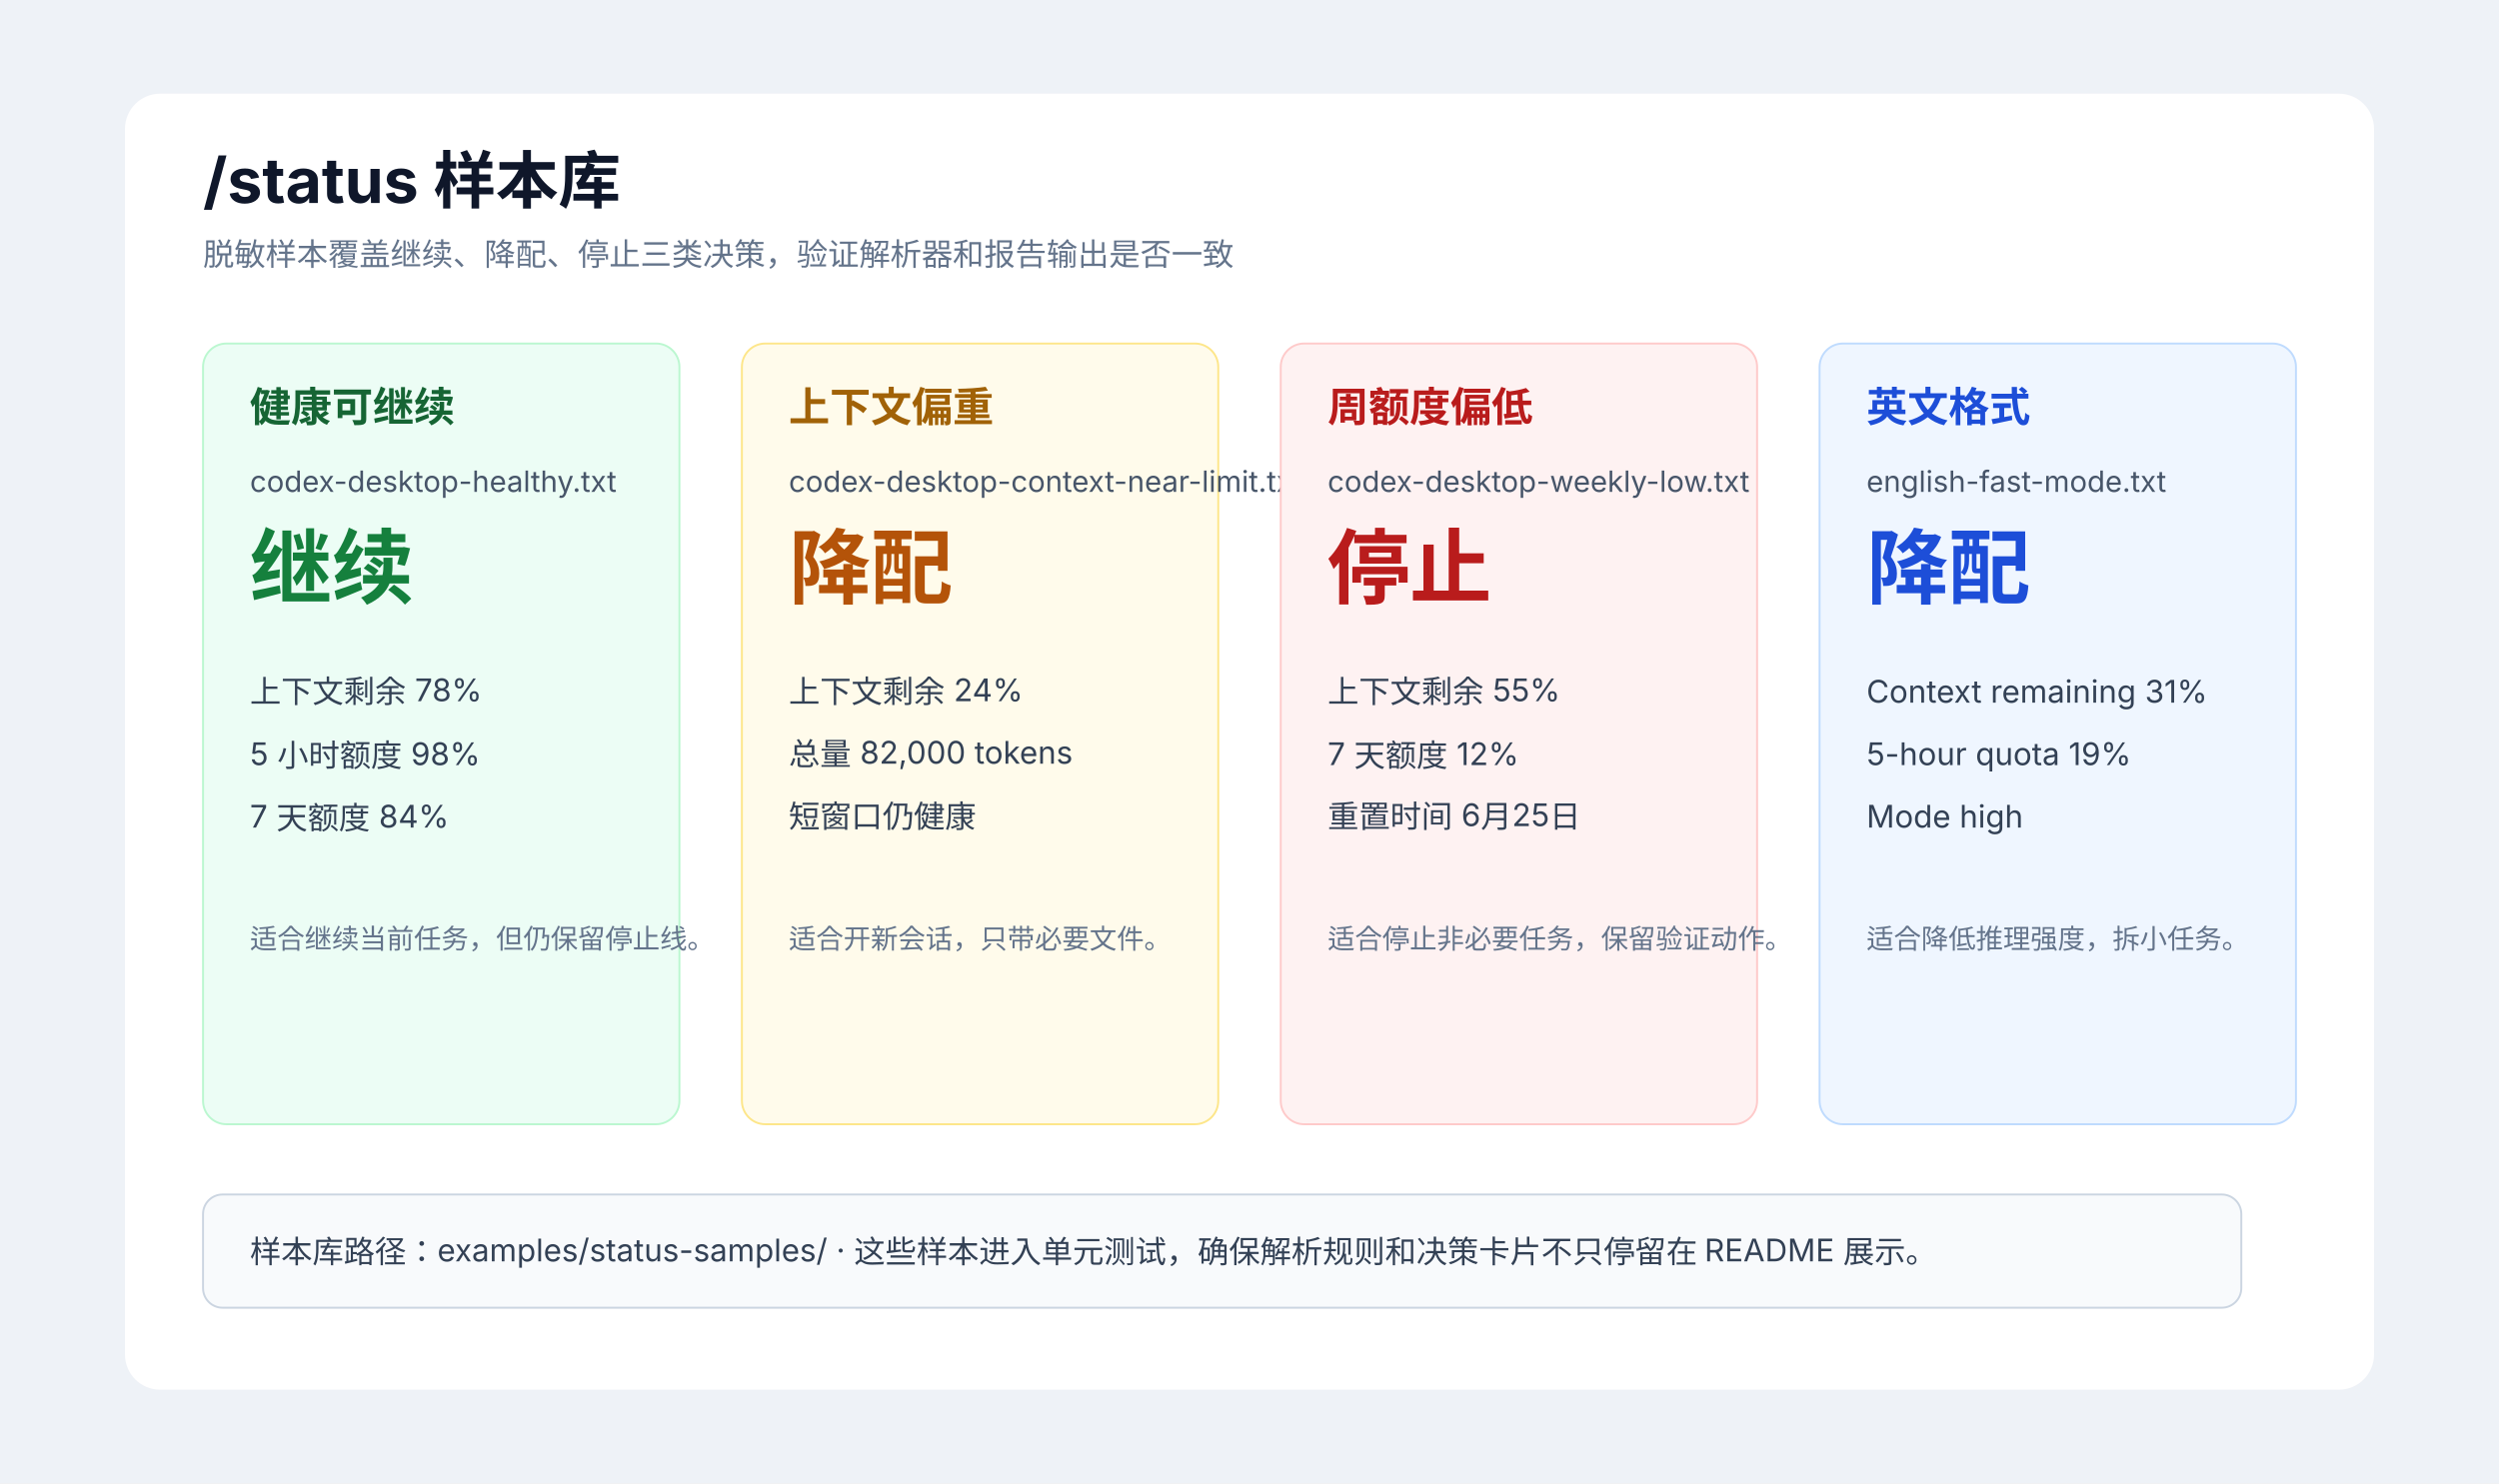
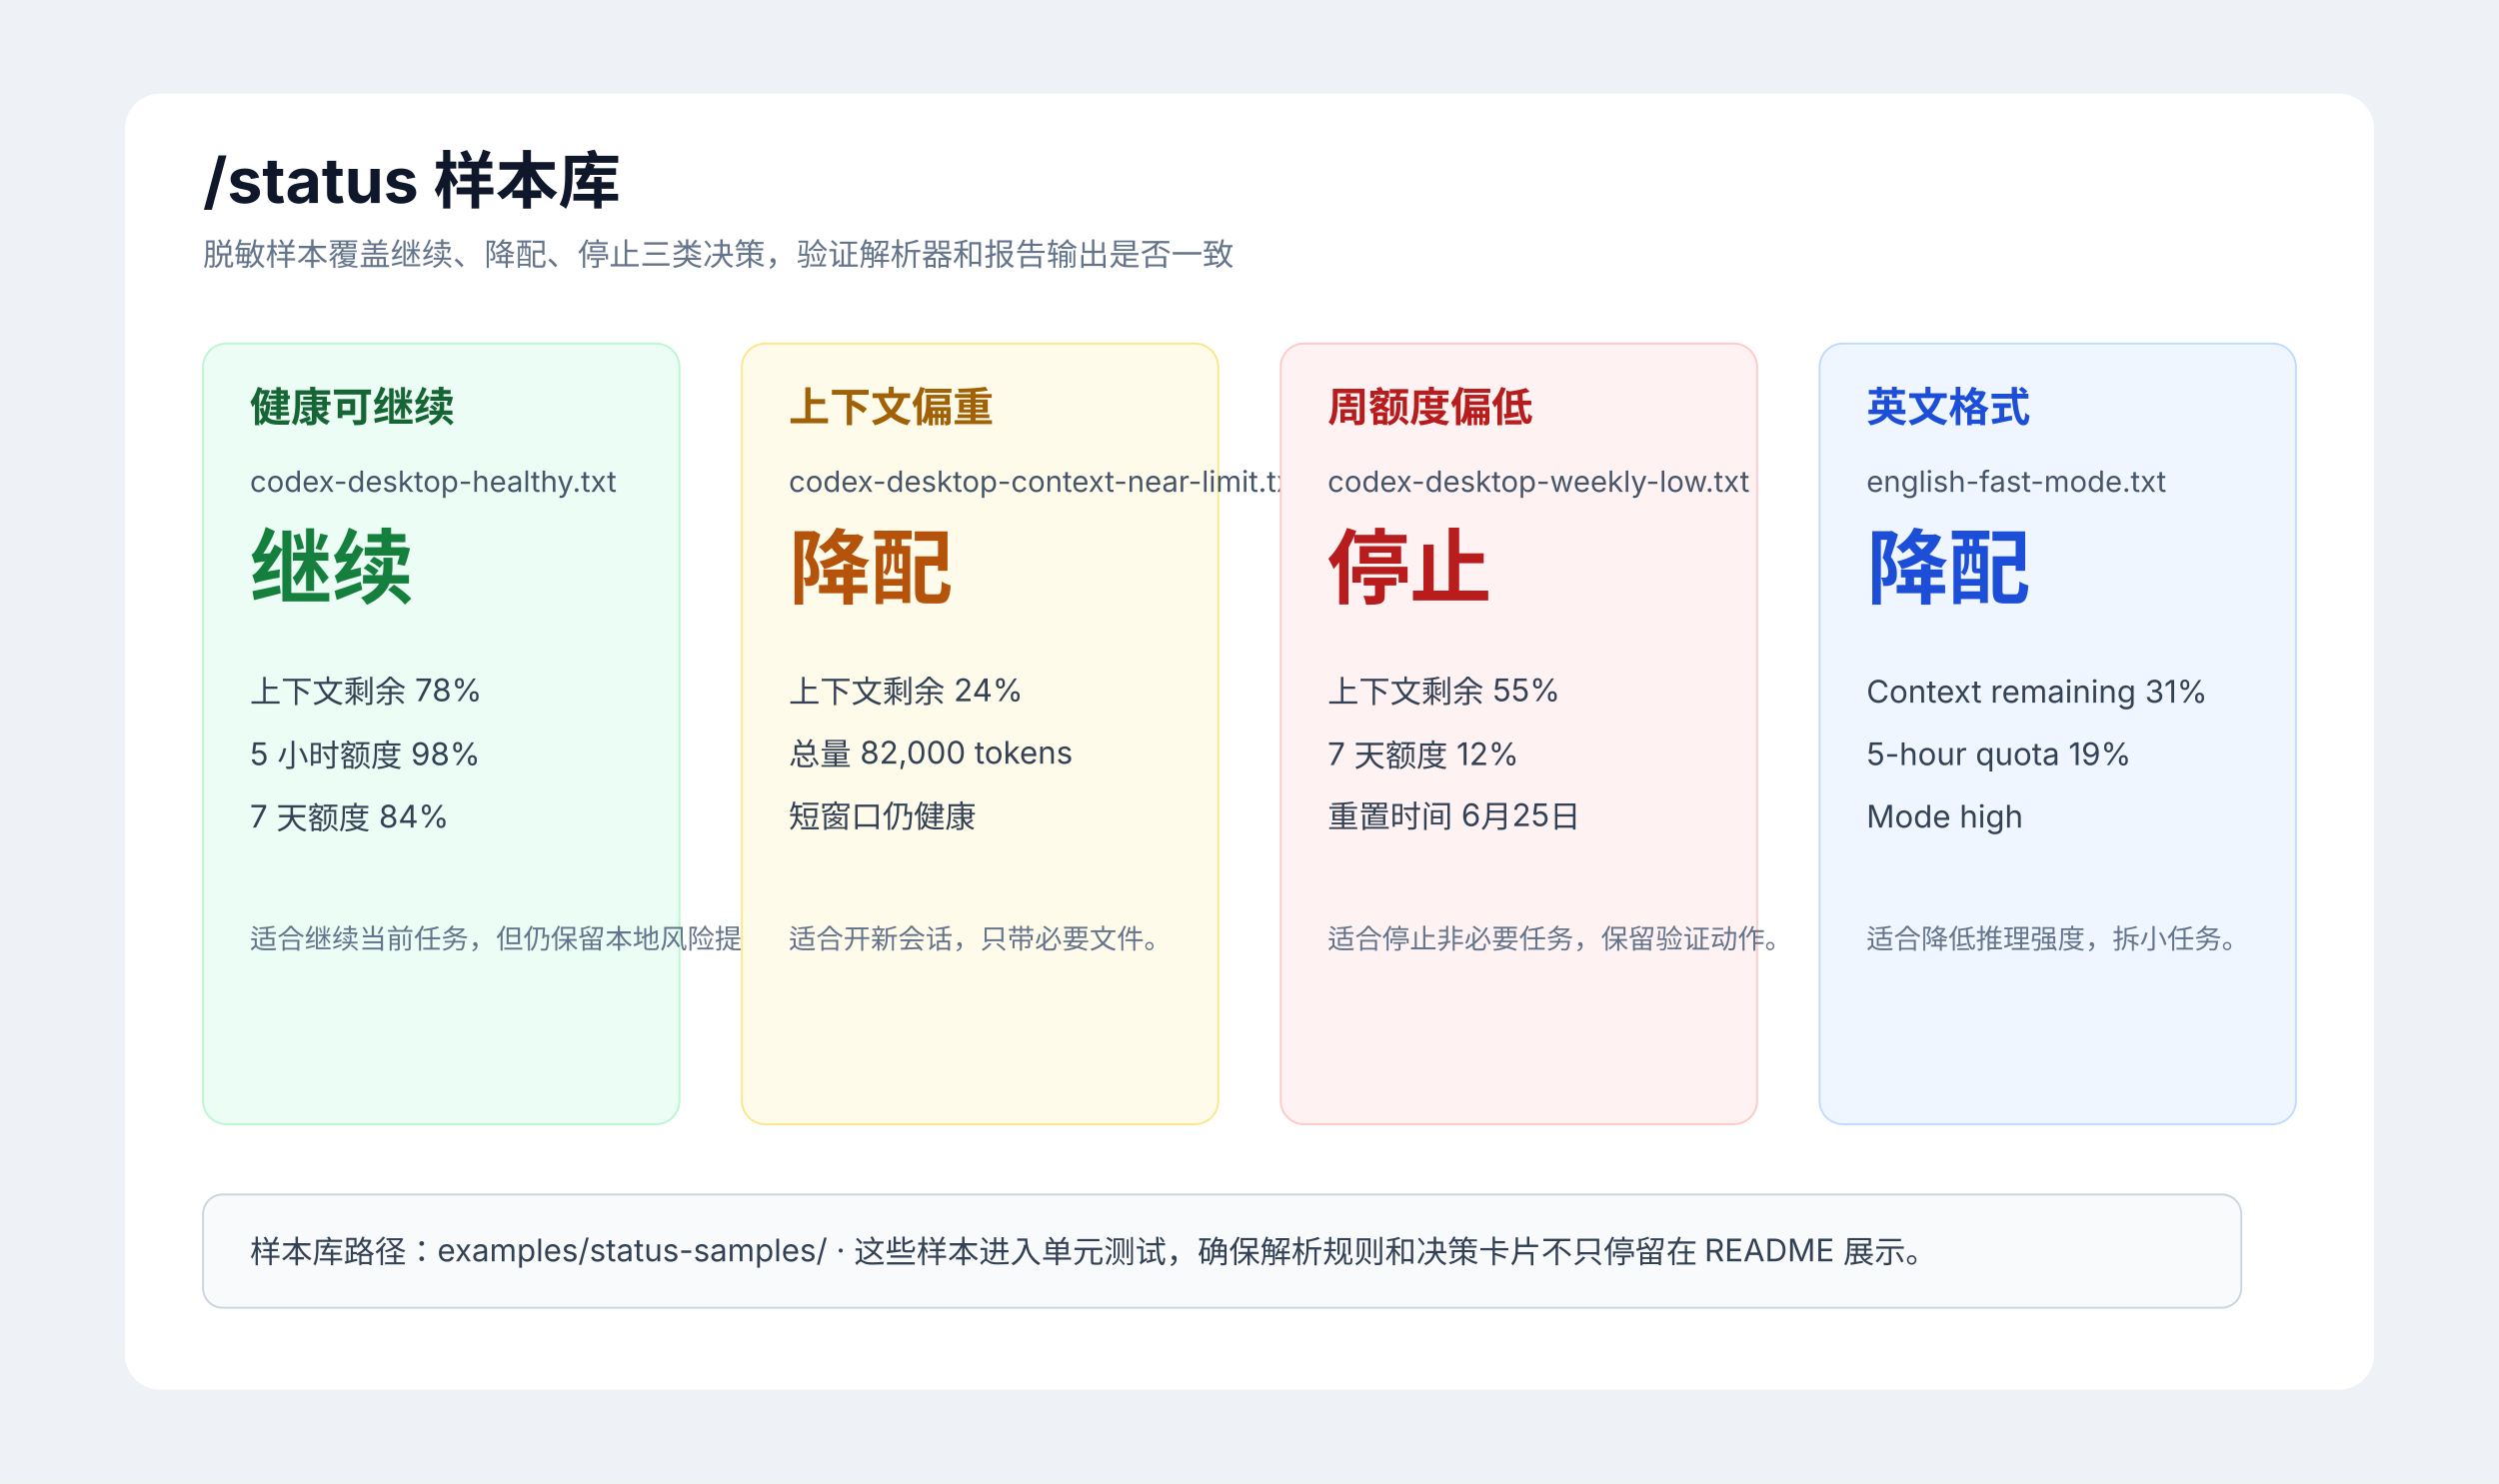
<svg xmlns="http://www.w3.org/2000/svg" width="1280" height="760" viewBox="0 0 1280 760" role="img" aria-labelledby="title desc">
  <rect width="1280" height="760" fill="#eef2f7" />
  <rect x="64" y="48" width="1152" height="664" rx="18" fill="#ffffff" />
  <text x="104" y="104" font-family="Inter, Arial, sans-serif" font-size="32" font-weight="700" fill="#0f172a">/status 样本库</text>
  <text x="104" y="136" font-family="Inter, Arial, sans-serif" font-size="16" fill="#64748b">脱敏样本覆盖继续、降配、停止三类决策，验证解析器和报告输出是否一致</text>
  <rect x="104" y="176" width="244" height="400" rx="12" fill="#ecfdf5" stroke="#bbf7d0" />
  <text x="128" y="216" font-family="Inter, Arial, sans-serif" font-size="21" font-weight="800" fill="#166534">健康可继续</text>
  <text x="128" y="252" font-family="Inter, Arial, sans-serif" font-size="15" fill="#475569">codex-desktop-healthy.txt</text>
  <text x="128" y="306" font-family="Inter, Arial, sans-serif" font-size="42" font-weight="800" fill="#15803d">继续</text>
  <text x="128" y="360" font-family="Inter, Arial, sans-serif" font-size="16" fill="#334155">上下文剩余 78%</text>
  <text x="128" y="392" font-family="Inter, Arial, sans-serif" font-size="16" fill="#334155">5 小时额度 98%</text>
  <text x="128" y="424" font-family="Inter, Arial, sans-serif" font-size="16" fill="#334155">7 天额度 84%</text>
-   <text x="128" y="486" font-family="Inter, Arial, sans-serif" font-size="14" fill="#64748b">适合继续当前任务，但仍保留停止线。</text>
+   <text x="128" y="486" font-family="Inter, Arial, sans-serif" font-size="14" fill="#64748b">适合继续当前任务，但仍保留本地风险提示。</text>
  <rect x="380" y="176" width="244" height="400" rx="12" fill="#fffbeb" stroke="#fde68a" />
  <text x="404" y="216" font-family="Inter, Arial, sans-serif" font-size="21" font-weight="800" fill="#a16207">上下文偏重</text>
  <text x="404" y="252" font-family="Inter, Arial, sans-serif" font-size="15" fill="#475569">codex-desktop-context-near-limit.txt</text>
  <text x="404" y="306" font-family="Inter, Arial, sans-serif" font-size="42" font-weight="800" fill="#b45309">降配</text>
  <text x="404" y="360" font-family="Inter, Arial, sans-serif" font-size="16" fill="#334155">上下文剩余 24%</text>
  <text x="404" y="392" font-family="Inter, Arial, sans-serif" font-size="16" fill="#334155">总量 82,000 tokens</text>
  <text x="404" y="424" font-family="Inter, Arial, sans-serif" font-size="16" fill="#334155">短窗口仍健康</text>
  <text x="404" y="486" font-family="Inter, Arial, sans-serif" font-size="14" fill="#64748b">适合开新会话，只带必要文件。</text>
  <rect x="656" y="176" width="244" height="400" rx="12" fill="#fef2f2" stroke="#fecaca" />
  <text x="680" y="216" font-family="Inter, Arial, sans-serif" font-size="21" font-weight="800" fill="#b91c1c">周额度偏低</text>
  <text x="680" y="252" font-family="Inter, Arial, sans-serif" font-size="15" fill="#475569">codex-desktop-weekly-low.txt</text>
  <text x="680" y="306" font-family="Inter, Arial, sans-serif" font-size="42" font-weight="800" fill="#b91c1c">停止</text>
  <text x="680" y="360" font-family="Inter, Arial, sans-serif" font-size="16" fill="#334155">上下文剩余 55%</text>
  <text x="680" y="392" font-family="Inter, Arial, sans-serif" font-size="16" fill="#334155">7 天额度 12%</text>
  <text x="680" y="424" font-family="Inter, Arial, sans-serif" font-size="16" fill="#334155">重置时间 6月25日</text>
  <text x="680" y="486" font-family="Inter, Arial, sans-serif" font-size="14" fill="#64748b">适合停止非必要任务，保留验证动作。</text>
  <rect x="932" y="176" width="244" height="400" rx="12" fill="#eff6ff" stroke="#bfdbfe" />
  <text x="956" y="216" font-family="Inter, Arial, sans-serif" font-size="21" font-weight="800" fill="#1d4ed8">英文格式</text>
  <text x="956" y="252" font-family="Inter, Arial, sans-serif" font-size="15" fill="#475569">english-fast-mode.txt</text>
  <text x="956" y="306" font-family="Inter, Arial, sans-serif" font-size="42" font-weight="800" fill="#1d4ed8">降配</text>
  <text x="956" y="360" font-family="Inter, Arial, sans-serif" font-size="16" fill="#334155">Context remaining 31%</text>
  <text x="956" y="392" font-family="Inter, Arial, sans-serif" font-size="16" fill="#334155">5-hour quota 19%</text>
  <text x="956" y="424" font-family="Inter, Arial, sans-serif" font-size="16" fill="#334155">Mode high</text>
  <text x="956" y="486" font-family="Inter, Arial, sans-serif" font-size="14" fill="#64748b">适合降低推理强度，拆小任务。</text>
  <rect x="104" y="612" width="1044" height="58" rx="10" fill="#f8fafc" stroke="#cbd5e1" />
  <text x="128" y="647" font-family="Inter, Arial, sans-serif" font-size="16" fill="#334155">样本库路径：examples/status-samples/ · 这些样本进入单元测试，确保解析规则和决策卡片不只停留在 README 展示。</text>
</svg>
